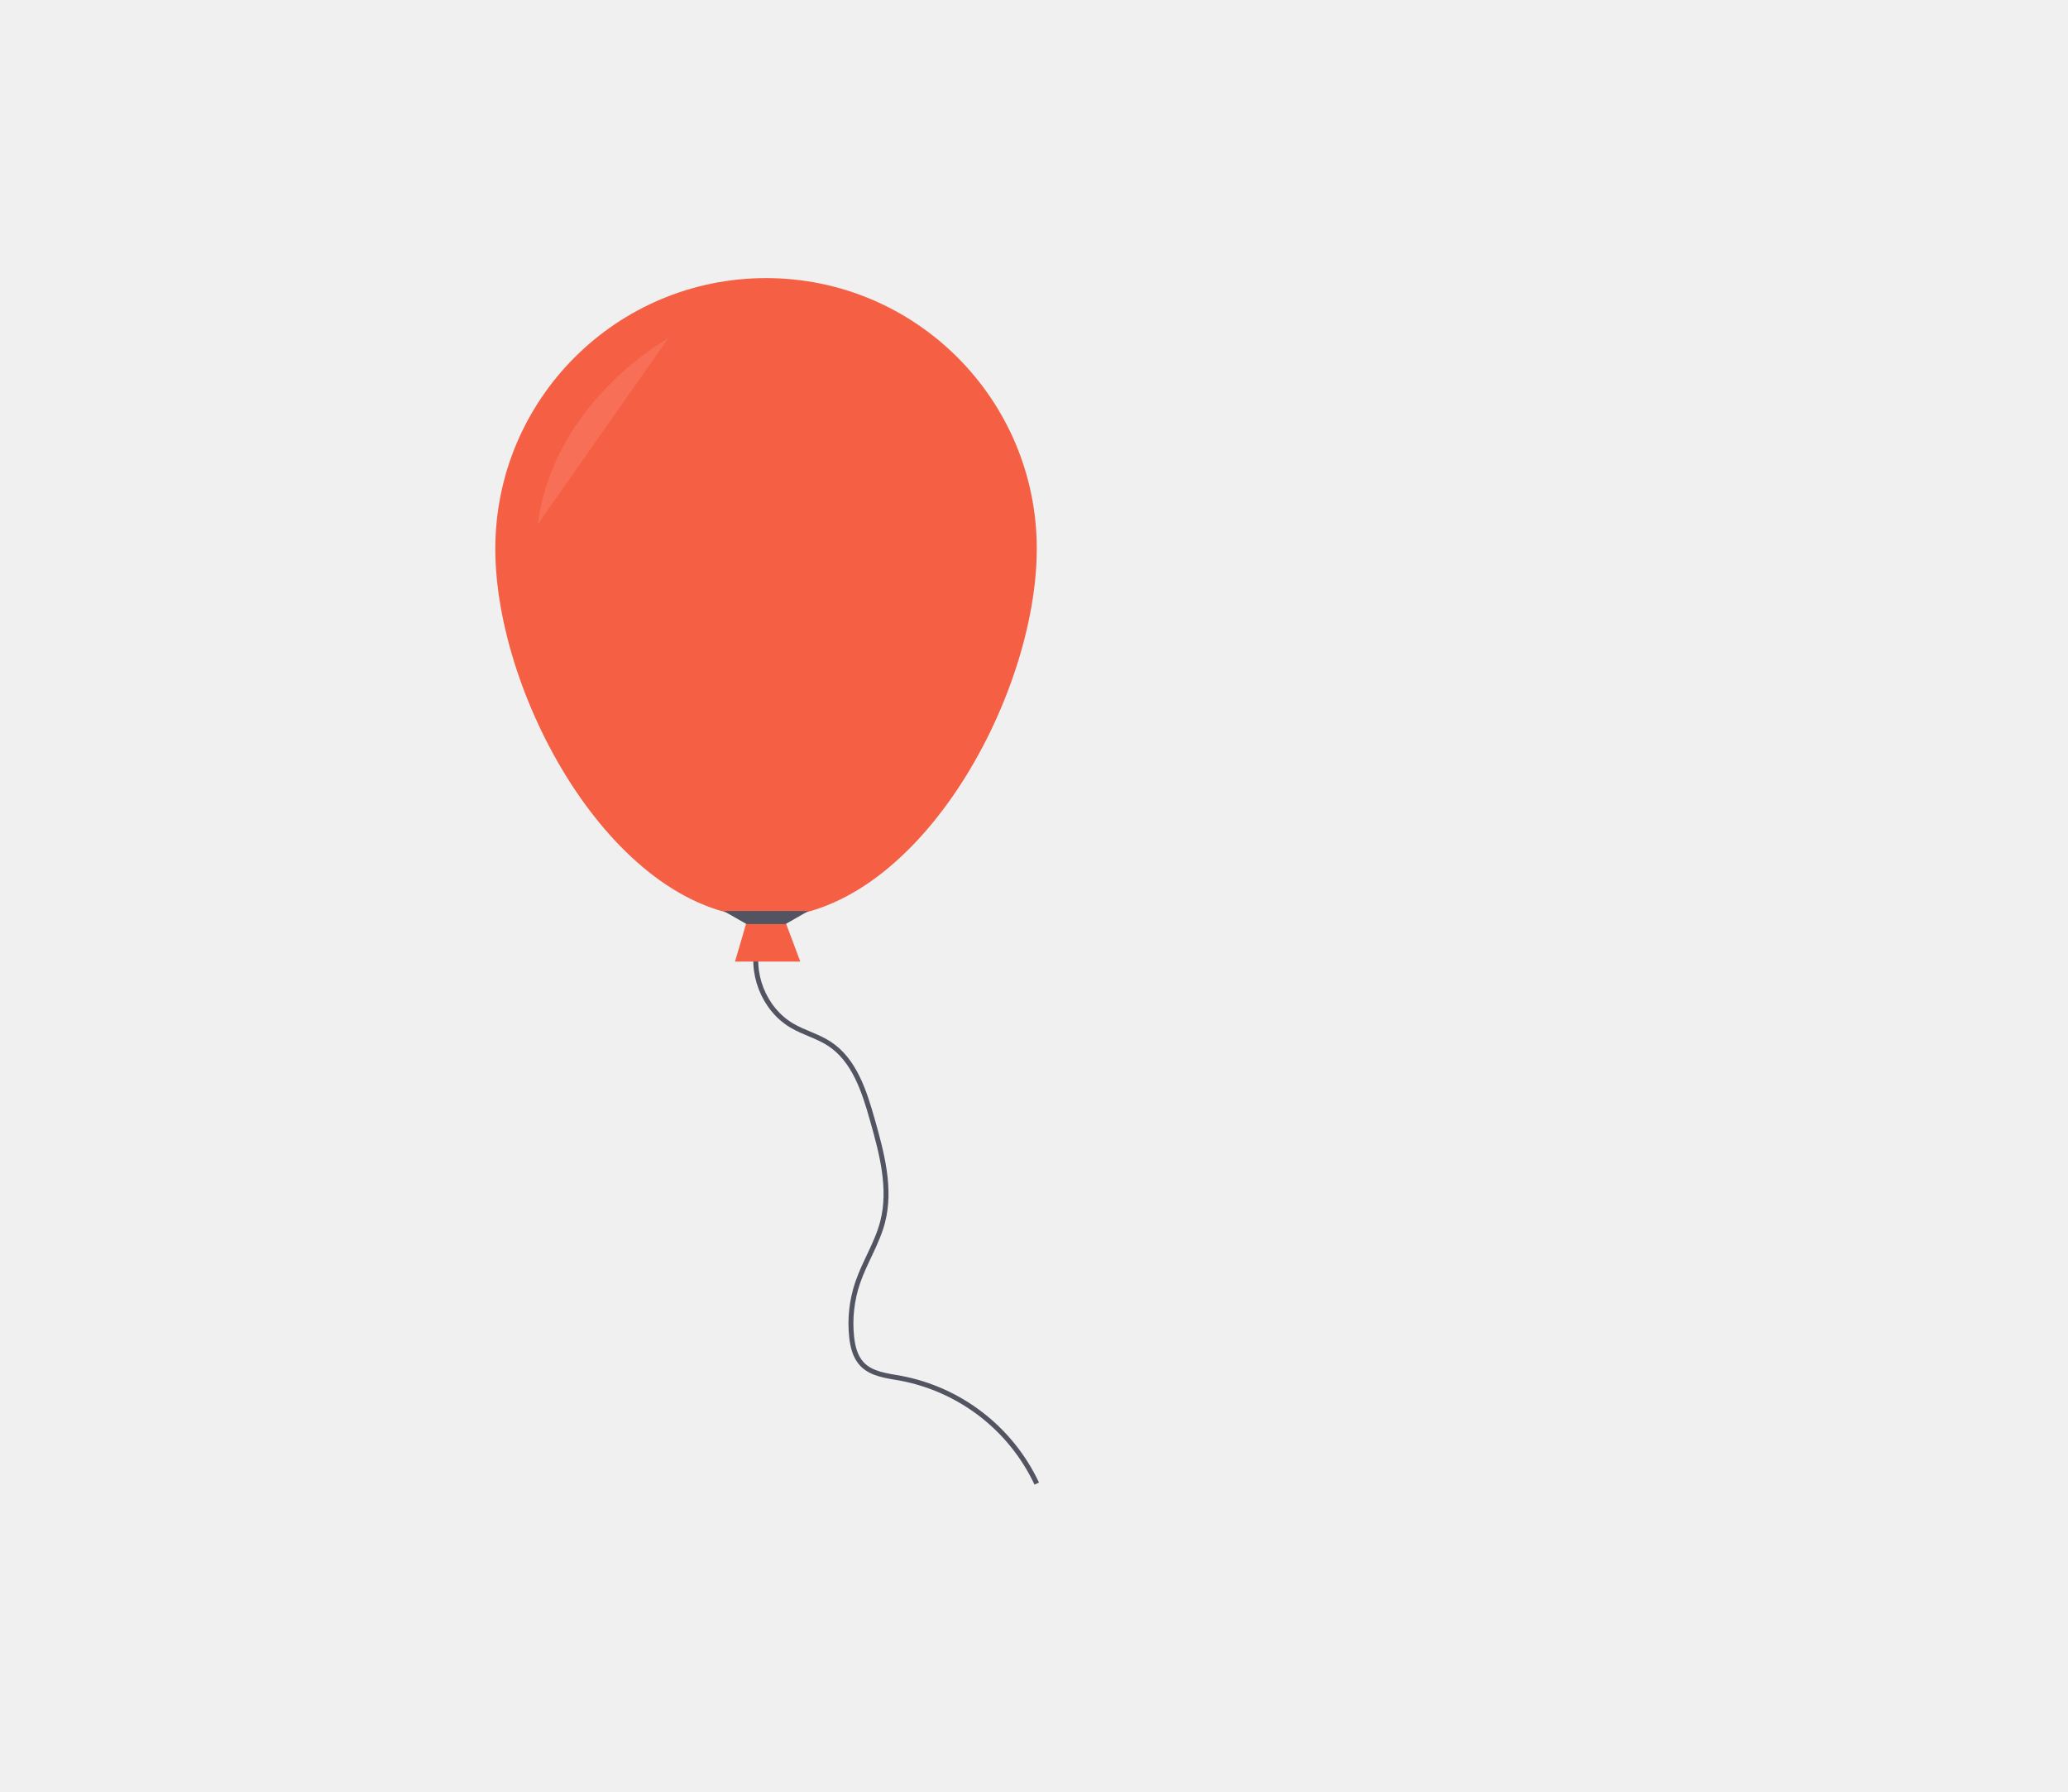
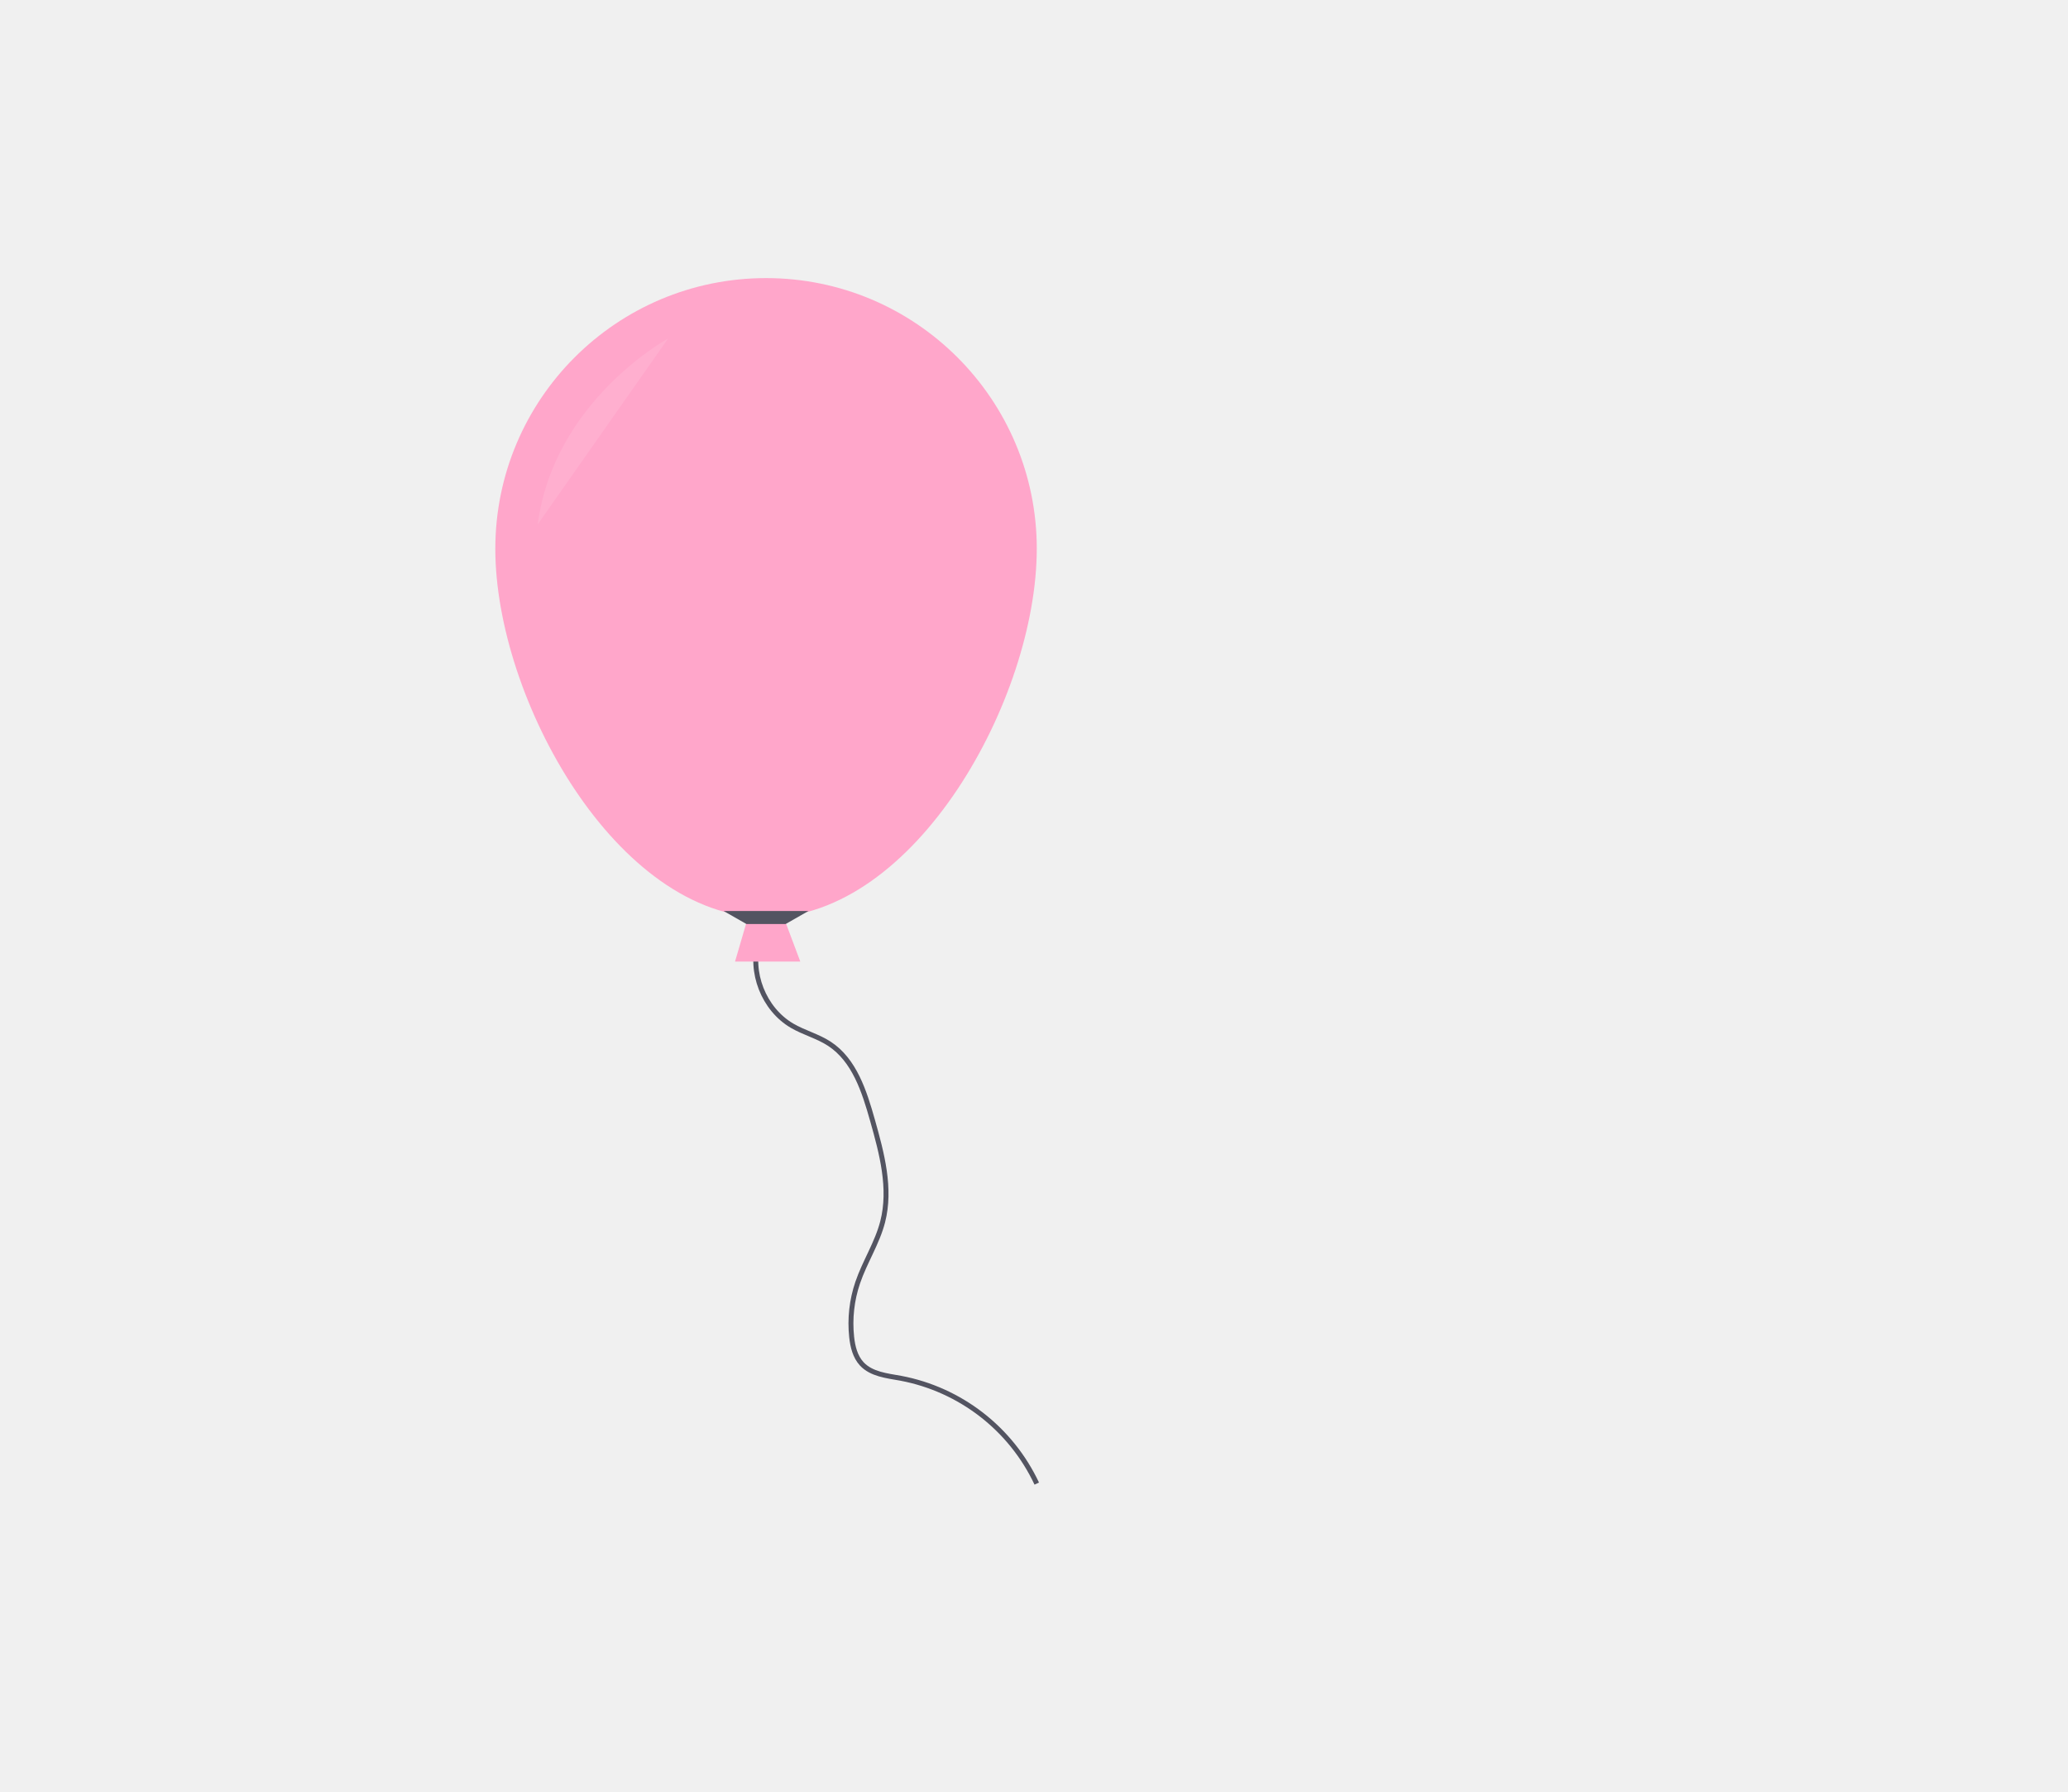
<svg xmlns="http://www.w3.org/2000/svg" id="683d3690-e1ab-45db-97b8-9484a1649262" data-name="Layer 1" width="839.2" height="727.08" viewBox="0 0 839.2 727.08">
  <path d="M488.31,468c-3.94,12.79,2,27.91,13.53,34.64,4.84,2.82,10.41,4.24,15.1,7.3,10.19,6.64,14.21,19.35,17.52,31.05,3.8,13.45,7.61,27.67,4.13,41.2-2.22,8.63-7.27,16.26-10.14,24.7a51.54,51.54,0,0,0-2.45,22c.42,3.94,1.4,8,4.1,10.94,3.9,4.2,10.18,4.83,15.82,5.84a76.78,76.78,0,0,1,55.2,42.74" transform="translate(-180.4 -86.46)" fill="none" stroke="#535461" stroke-miterlimit="10" stroke-width="2" />
-   <polygon points="324.76 390.14 298.28 390.14 302.92 374.26 318.8 374.26 324.76 390.14" fill="#f55f44" />
-   <path d="M601.12,309.16c0,60.68-49.19,149.57-109.86,149.57s-109.86-88.9-109.86-149.57a109.86,109.86,0,0,1,219.73,0Z" transform="translate(-180.4 -86.46)" fill="#f55f44" />
+   <polygon points="324.76 390.14 298.28 390.14 302.92 374.26 318.8 374.26 324.76 390.14" fill="#ffa6ca" />
+   <path d="M601.12,309.16c0,60.68-49.19,149.57-109.86,149.57s-109.86-88.9-109.86-149.57a109.86,109.86,0,0,1,219.73,0Z" transform="translate(-180.4 -86.46)" fill="#ffa6ca" />
  <polygon points="318.8 374.92 302.92 374.92 293.65 369.63 328.07 369.63 318.8 374.92" fill="#535461" />
  <path d="M451.55,223.78s-46.33,25.15-52.95,75.45" transform="translate(-180.4 -86.46)" fill="#fff" opacity="0.1" />
</svg>
